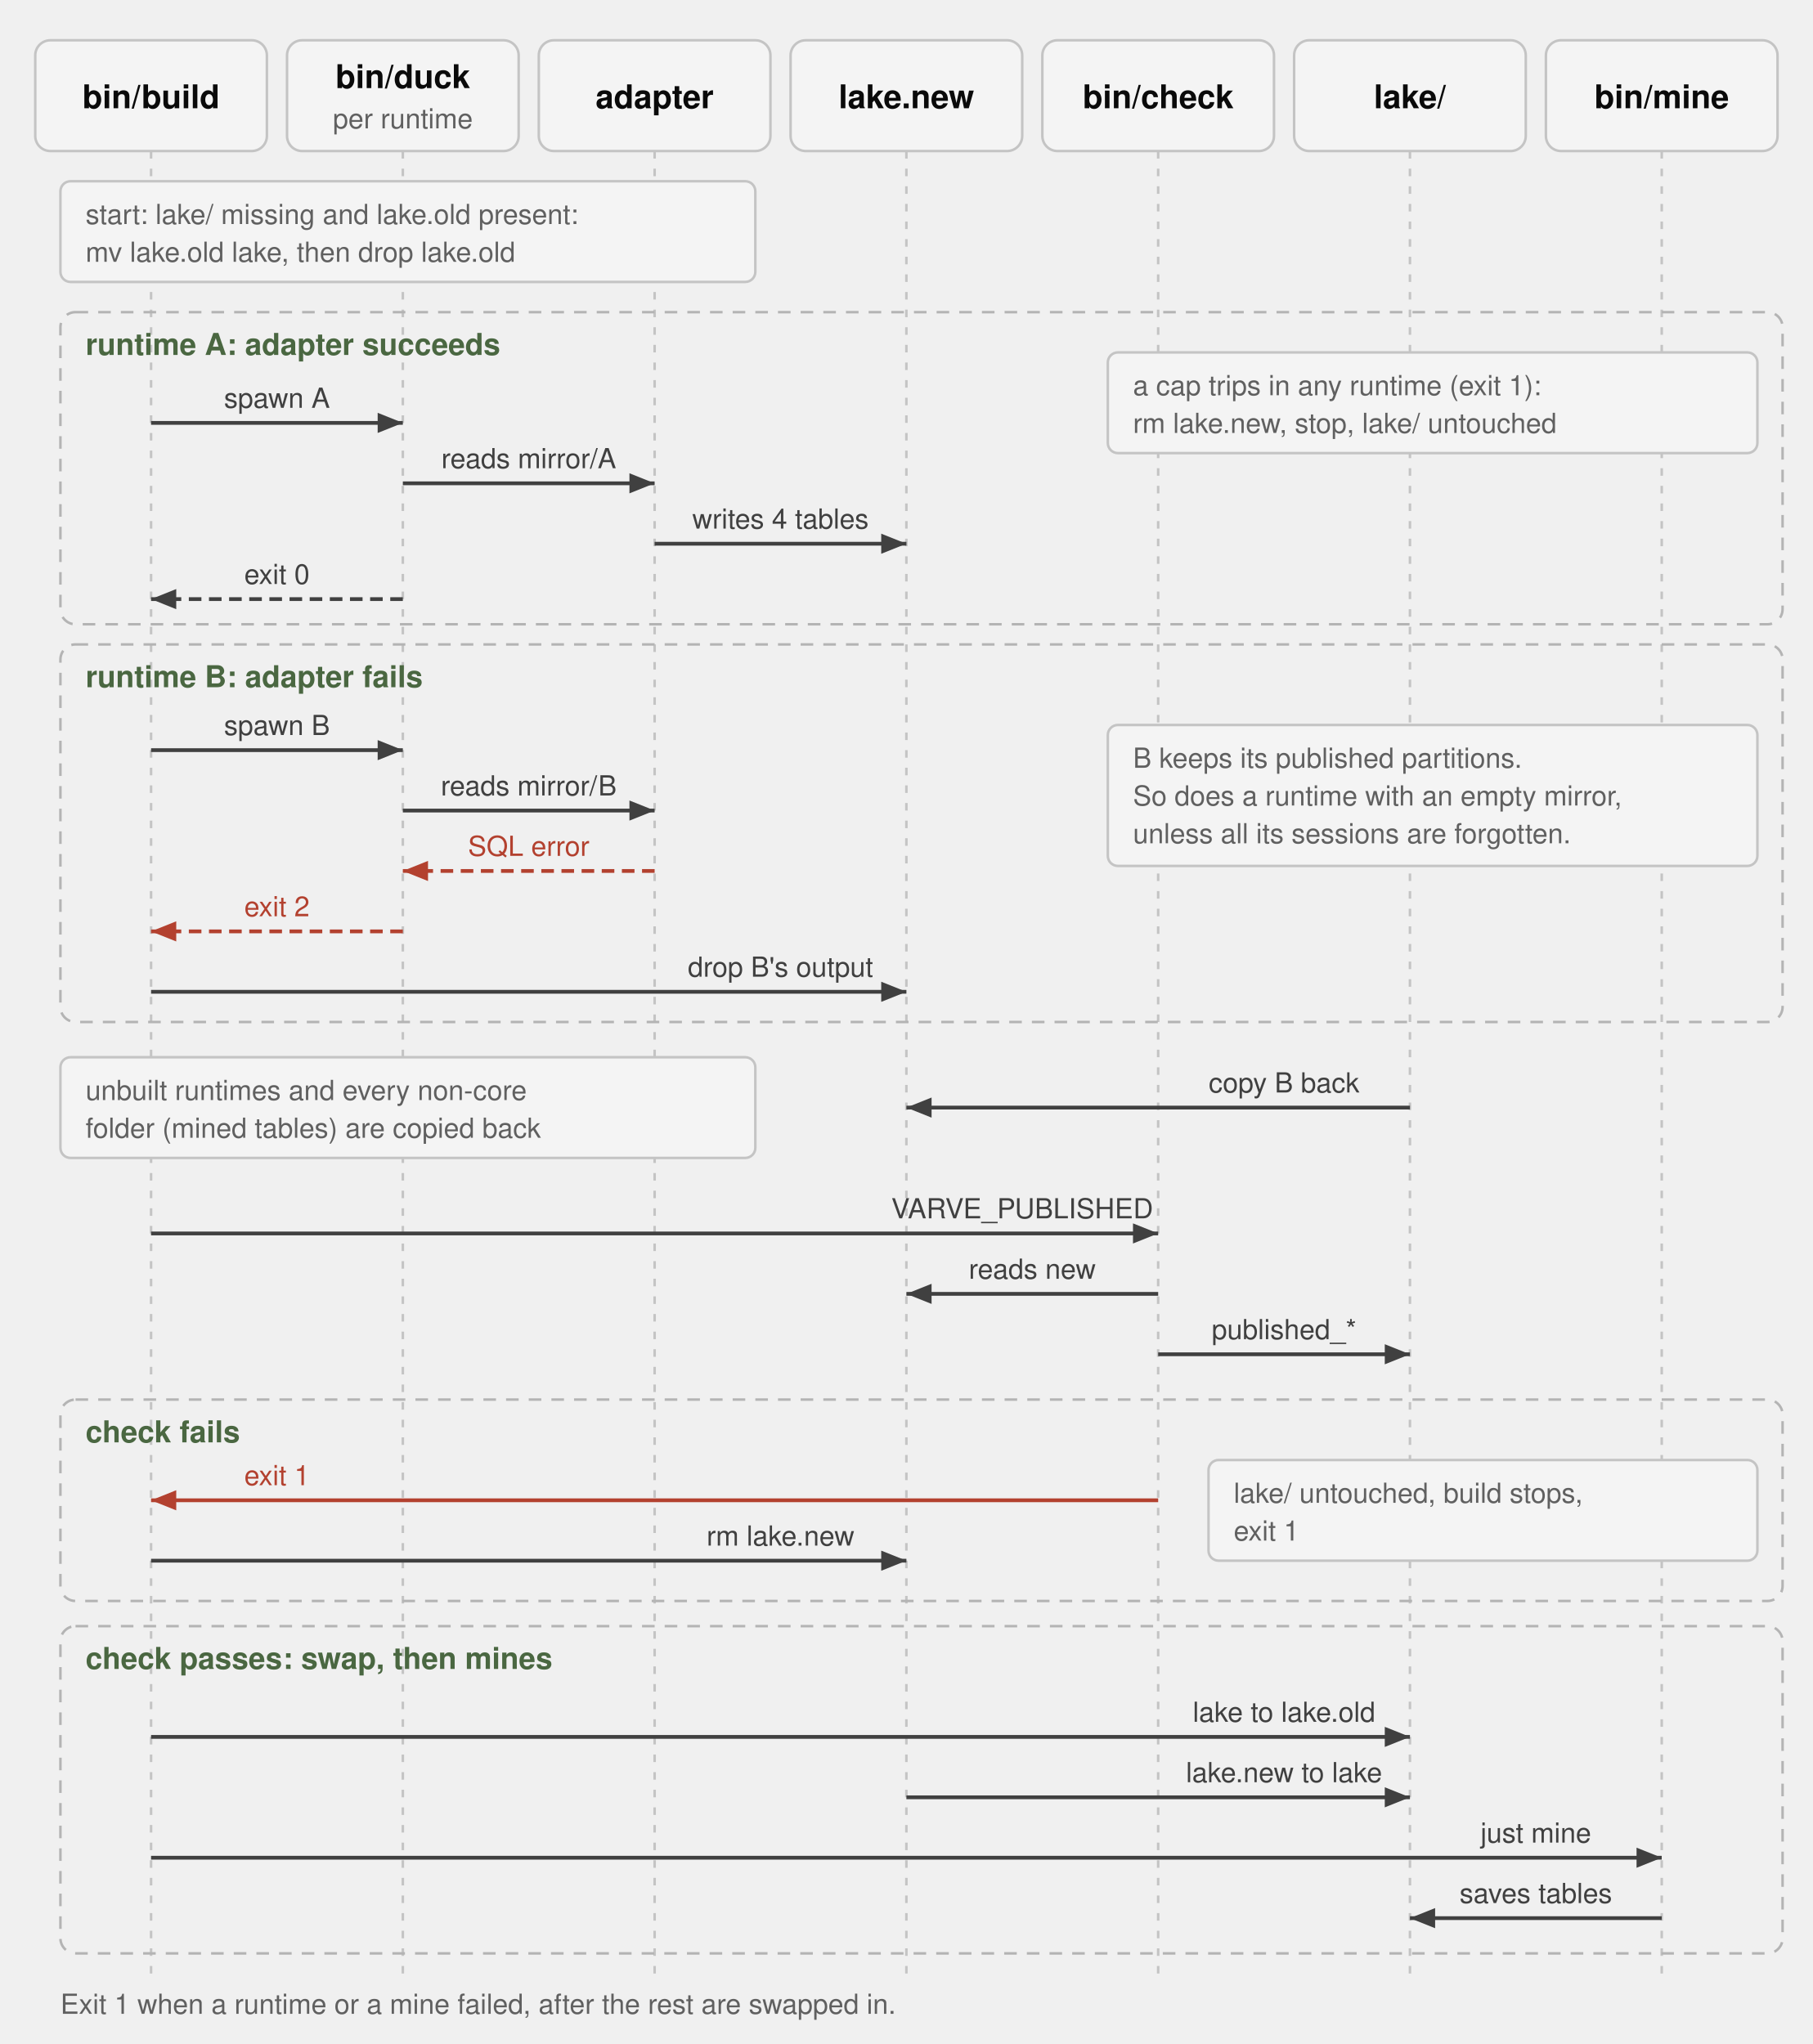
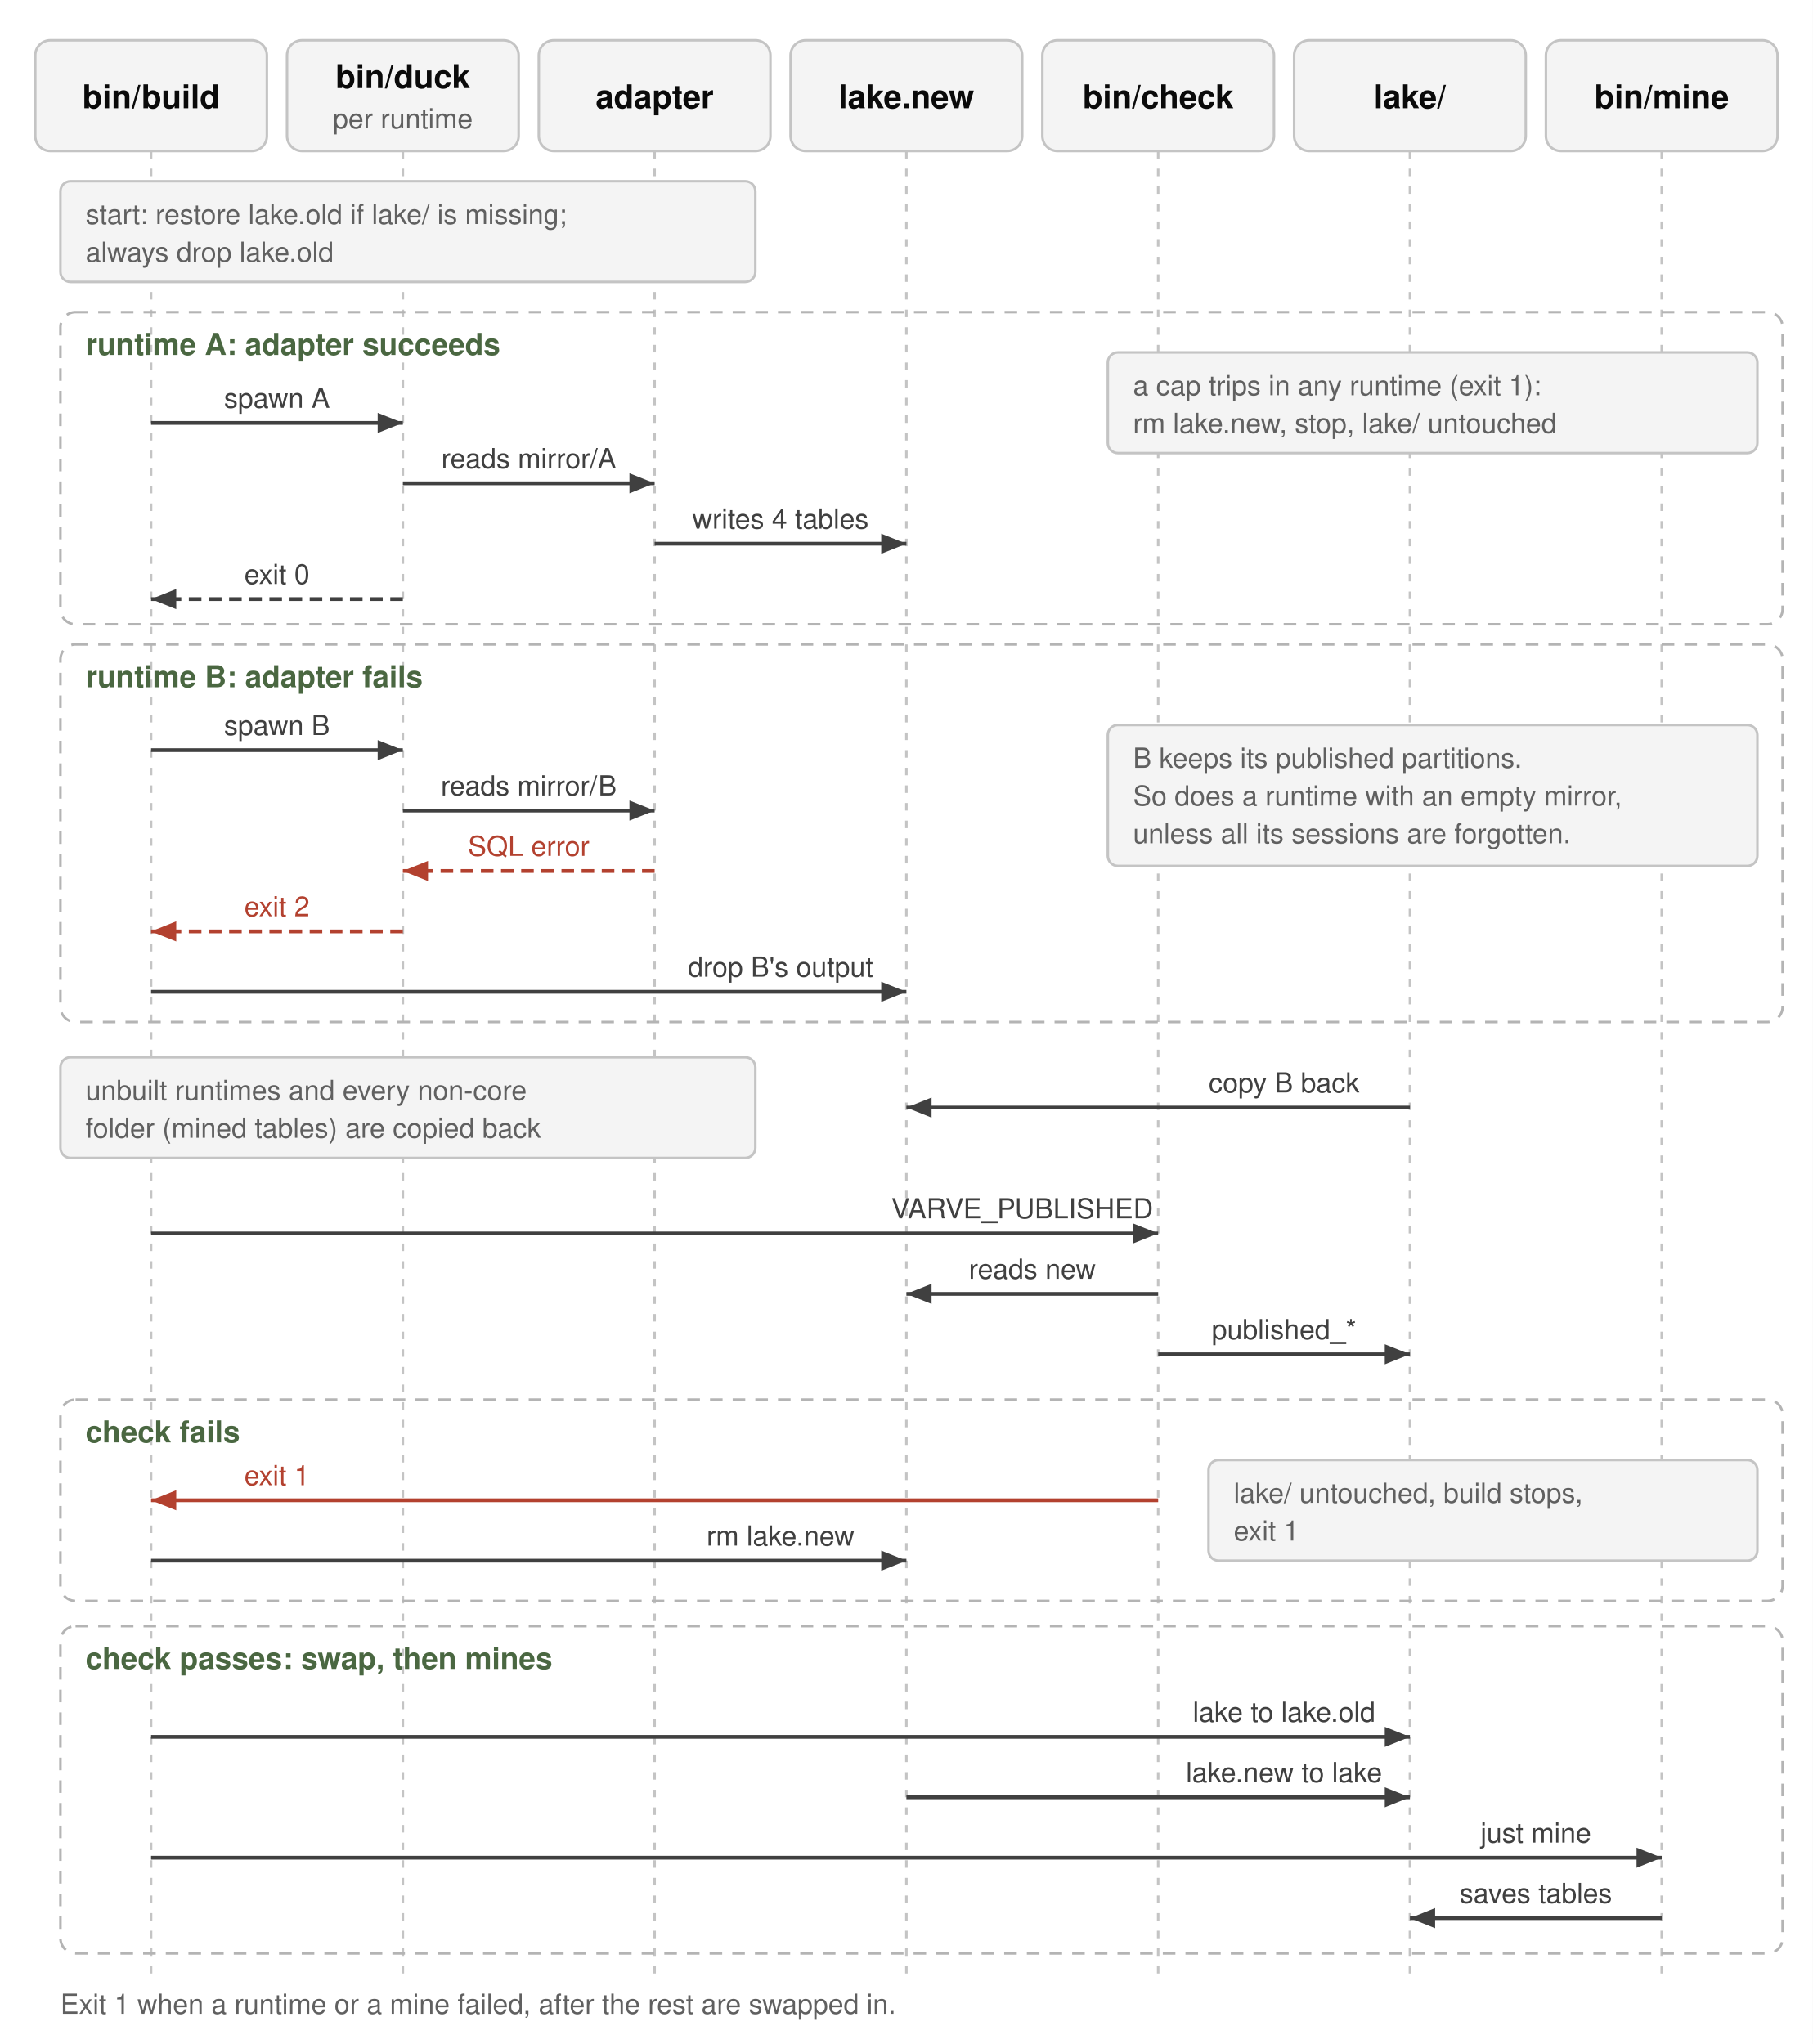
<svg xmlns="http://www.w3.org/2000/svg" viewBox="0 0 720 812" width="720" height="812" role="img" aria-labelledby="bld-t bld-d">
  <style>
    svg { font-family: system-ui, -apple-system, "Segoe UI", Helvetica, Arial, sans-serif; }
    .box { fill: #f4f4f4; stroke: #c4c4c4; stroke-width: 1; }
    .acc { fill: #4a6741; stroke: #4a6741; }
    .frm { fill: none; stroke: #b4b4b4; stroke-width: 1; stroke-dasharray: 5 4; }
    .life { stroke: #c4c4c4; stroke-width: 1; stroke-dasharray: 3 4; }
    .nm { font-size: 13px; font-weight: 600; fill: #0a0a0a; }
    .sub { font-size: 11px; fill: #606060; }
    .lbl { font-size: 11px; fill: #404040; }
    .elb { font-size: 11px; fill: #b3412f; }
    .ln { fill: none; stroke: #404040; stroke-width: 1.5; }
    .rt { fill: none; stroke: #404040; stroke-width: 1.5; stroke-dasharray: 5 3; }
    .err { fill: none; stroke: #b3412f; stroke-width: 1.5; stroke-dasharray: 5 3; }
    .errs { fill: none; stroke: #b3412f; stroke-width: 1.5; }
    .ah { fill: #404040; }
    .eh { fill: #b3412f; }
    .tag { font-size: 12px; font-weight: 600; fill: #4a6741; }
+     .pg { fill: #ffffff; }
    @media (prefers-color-scheme: dark) {
+       .pg { fill: #1c1c1e; }
      .box { fill: #242426; stroke: #48484a; }
      .acc { fill: #6aaa58; stroke: #6aaa58; }
      .frm { stroke: #636366; }
      .life { stroke: #48484a; }
      .nm { fill: #f2f2f7; }
      .sub { fill: #a0a0a6; }
      .lbl { fill: #aeaeb2; }
      .elb { fill: #ff9a86; }
      .ln, .rt { stroke: #aeaeb2; }
      .err, .errs { stroke: #ff9a86; }
      .ah { fill: #aeaeb2; }
      .eh { fill: #ff9a86; }
      .tag { fill: #6aaa58; }
    }
  </style>
+   <rect class="pg" width="720" height="812" />
  <defs>
    <marker id="bld-ar" markerUnits="userSpaceOnUse" markerWidth="10" markerHeight="8" refX="10" refY="4" orient="auto">
      <path class="ah" d="M0,0 L10,4 L0,8 Z" />
    </marker>
    <marker id="bld-er" markerUnits="userSpaceOnUse" markerWidth="10" markerHeight="8" refX="10" refY="4" orient="auto">
      <path class="eh" d="M0,0 L10,4 L0,8 Z" />
    </marker>
  </defs>
  <path class="life" d="M60,60 V784 M160,60 V784 M260,60 V784 M360,60 V784 M460,60 V784 M560,60 V784 M660,60 V784" />
  <rect class="frm" x="24" y="124" width="684" height="124" rx="6" />
  <text class="tag" x="34" y="141">runtime A: adapter succeeds</text>
  <rect class="frm" x="24" y="256" width="684" height="150" rx="6" />
  <text class="tag" x="34" y="273">runtime B: adapter fails</text>
  <rect class="frm" x="24" y="556" width="684" height="80" rx="6" />
  <text class="tag" x="34" y="573">check fails</text>
  <rect class="frm" x="24" y="646" width="684" height="130" rx="6" />
  <text class="tag" x="34" y="663">check passes: swap, then mines</text>
  <rect class="box" x="24" y="72" width="276" height="40" rx="4" />
-   <text class="sub" x="34" y="89">start: lake/ missing and lake.old present:</text>
-   <text class="sub" x="34" y="104">mv lake.old lake, then drop lake.old</text>
+   <text class="sub" x="34" y="89">start: restore lake.old if lake/ is missing;</text>
+   <text class="sub" x="34" y="104">always drop lake.old</text>
  <rect class="box" x="440" y="140" width="258" height="40" rx="4" />
  <text class="sub" x="450" y="157">a cap trips in any runtime (exit 1):</text>
  <text class="sub" x="450" y="172">rm lake.new, stop, lake/ untouched</text>
  <rect class="box" x="440" y="288" width="258" height="56" rx="4" />
  <text class="sub" x="450" y="305">B keeps its published partitions.</text>
  <text class="sub" x="450" y="320">So does a runtime with an empty mirror,</text>
  <text class="sub" x="450" y="335">unless all its sessions are forgotten.</text>
  <rect class="box" x="24" y="420" width="276" height="40" rx="4" />
  <text class="sub" x="34" y="437">unbuilt runtimes and every non-core</text>
  <text class="sub" x="34" y="452">folder (mined tables) are copied back</text>
  <rect class="box" x="480" y="580" width="218" height="40" rx="4" />
  <text class="sub" x="490" y="597">lake/ untouched, build stops,</text>
  <text class="sub" x="490" y="612">exit 1</text>
  <path class="ln" d="M60,168 H160" marker-end="url(#bld-ar)" />
  <text class="lbl" x="110" y="162" text-anchor="middle">spawn A</text>
  <path class="ln" d="M160,192 H260" marker-end="url(#bld-ar)" />
  <text class="lbl" x="210" y="186" text-anchor="middle">reads mirror/A</text>
  <path class="ln" d="M260,216 H360" marker-end="url(#bld-ar)" />
  <text class="lbl" x="310" y="210" text-anchor="middle">writes 4 tables</text>
  <path class="rt" d="M160,238 H60" marker-end="url(#bld-ar)" />
  <text class="lbl" x="110" y="232" text-anchor="middle">exit 0</text>
  <path class="ln" d="M60,298 H160" marker-end="url(#bld-ar)" />
  <text class="lbl" x="110" y="292" text-anchor="middle">spawn B</text>
  <path class="ln" d="M160,322 H260" marker-end="url(#bld-ar)" />
  <text class="lbl" x="210" y="316" text-anchor="middle">reads mirror/B</text>
  <path class="err" d="M260,346 H160" marker-end="url(#bld-er)" />
  <text class="elb" x="210" y="340" text-anchor="middle">SQL error</text>
  <path class="err" d="M160,370 H60" marker-end="url(#bld-er)" />
  <text class="elb" x="110" y="364" text-anchor="middle">exit 2</text>
  <path class="ln" d="M60,394 H360" marker-end="url(#bld-ar)" />
  <text class="lbl" x="310" y="388" text-anchor="middle">drop B's output</text>
  <path class="ln" d="M560,440 H360" marker-end="url(#bld-ar)" />
  <text class="lbl" x="510" y="434" text-anchor="middle">copy B back</text>
  <path class="ln" d="M60,490 H460" marker-end="url(#bld-ar)" />
  <text class="lbl" x="406" y="484" text-anchor="middle">VARVE_PUBLISHED</text>
  <path class="ln" d="M460,514 H360" marker-end="url(#bld-ar)" />
  <text class="lbl" x="410" y="508" text-anchor="middle">reads new</text>
  <path class="ln" d="M460,538 H560" marker-end="url(#bld-ar)" />
  <text class="lbl" x="510" y="532" text-anchor="middle">published_*</text>
  <path class="errs" d="M460,596 H60" marker-end="url(#bld-er)" />
  <text class="elb" x="110" y="590" text-anchor="middle">exit 1</text>
  <path class="ln" d="M60,620 H360" marker-end="url(#bld-ar)" />
  <text class="lbl" x="310" y="614" text-anchor="middle">rm lake.new</text>
  <path class="ln" d="M60,690 H560" marker-end="url(#bld-ar)" />
  <text class="lbl" x="510" y="684" text-anchor="middle">lake to lake.old</text>
  <path class="ln" d="M360,714 H560" marker-end="url(#bld-ar)" />
  <text class="lbl" x="510" y="708" text-anchor="middle">lake.new to lake</text>
  <path class="ln" d="M60,738 H660" marker-end="url(#bld-ar)" />
  <text class="lbl" x="610" y="732" text-anchor="middle">just mine</text>
  <path class="ln" d="M660,762 H560" marker-end="url(#bld-ar)" />
  <text class="lbl" x="610" y="756" text-anchor="middle">saves tables</text>
  <rect class="box" x="14" y="16" width="92" height="44" rx="6" />
  <text class="nm" x="60" y="43" text-anchor="middle">bin/build</text>
  <rect class="box" x="114" y="16" width="92" height="44" rx="6" />
  <text class="nm" x="160" y="35" text-anchor="middle">bin/duck</text>
  <text class="sub" x="160" y="51" text-anchor="middle">per runtime</text>
  <rect class="box" x="214" y="16" width="92" height="44" rx="6" />
  <text class="nm" x="260" y="43" text-anchor="middle">adapter</text>
  <rect class="box" x="314" y="16" width="92" height="44" rx="6" />
  <text class="nm" x="360" y="43" text-anchor="middle">lake.new</text>
  <rect class="box" x="414" y="16" width="92" height="44" rx="6" />
  <text class="nm" x="460" y="43" text-anchor="middle">bin/check</text>
  <rect class="box" x="514" y="16" width="92" height="44" rx="6" />
  <text class="nm" x="560" y="43" text-anchor="middle">lake/</text>
  <rect class="box" x="614" y="16" width="92" height="44" rx="6" />
  <text class="nm" x="660" y="43" text-anchor="middle">bin/mine</text>
  <text class="sub" x="24" y="800">Exit 1 when a runtime or a mine failed, after the rest are swapped in.</text>
</svg>
